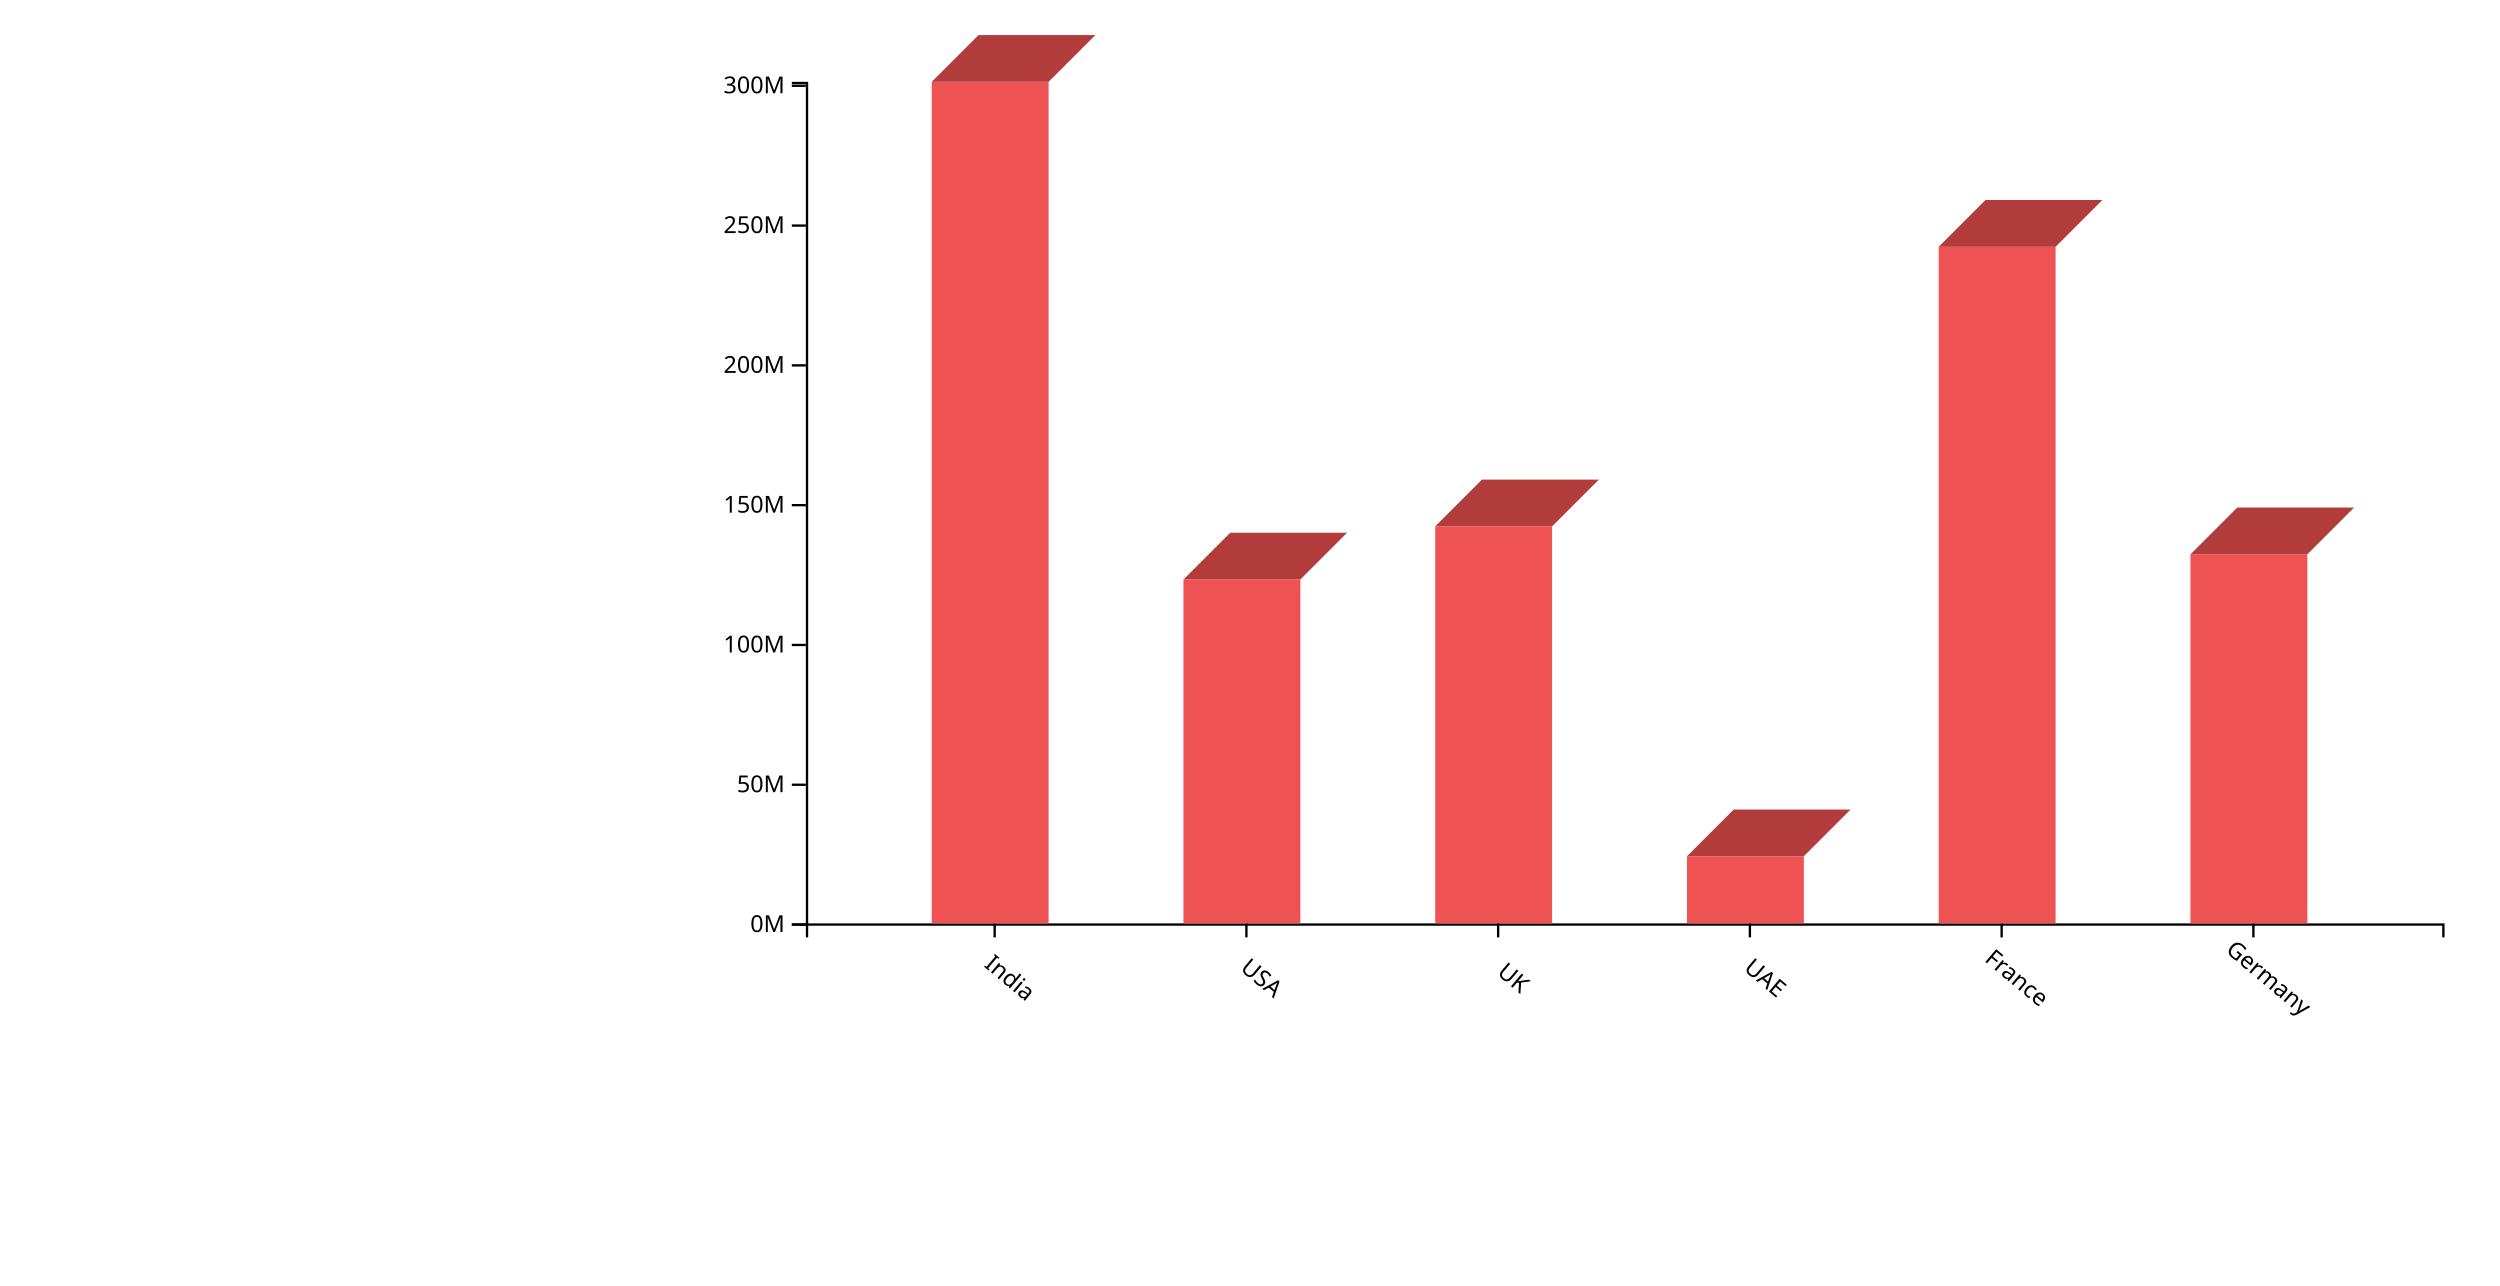
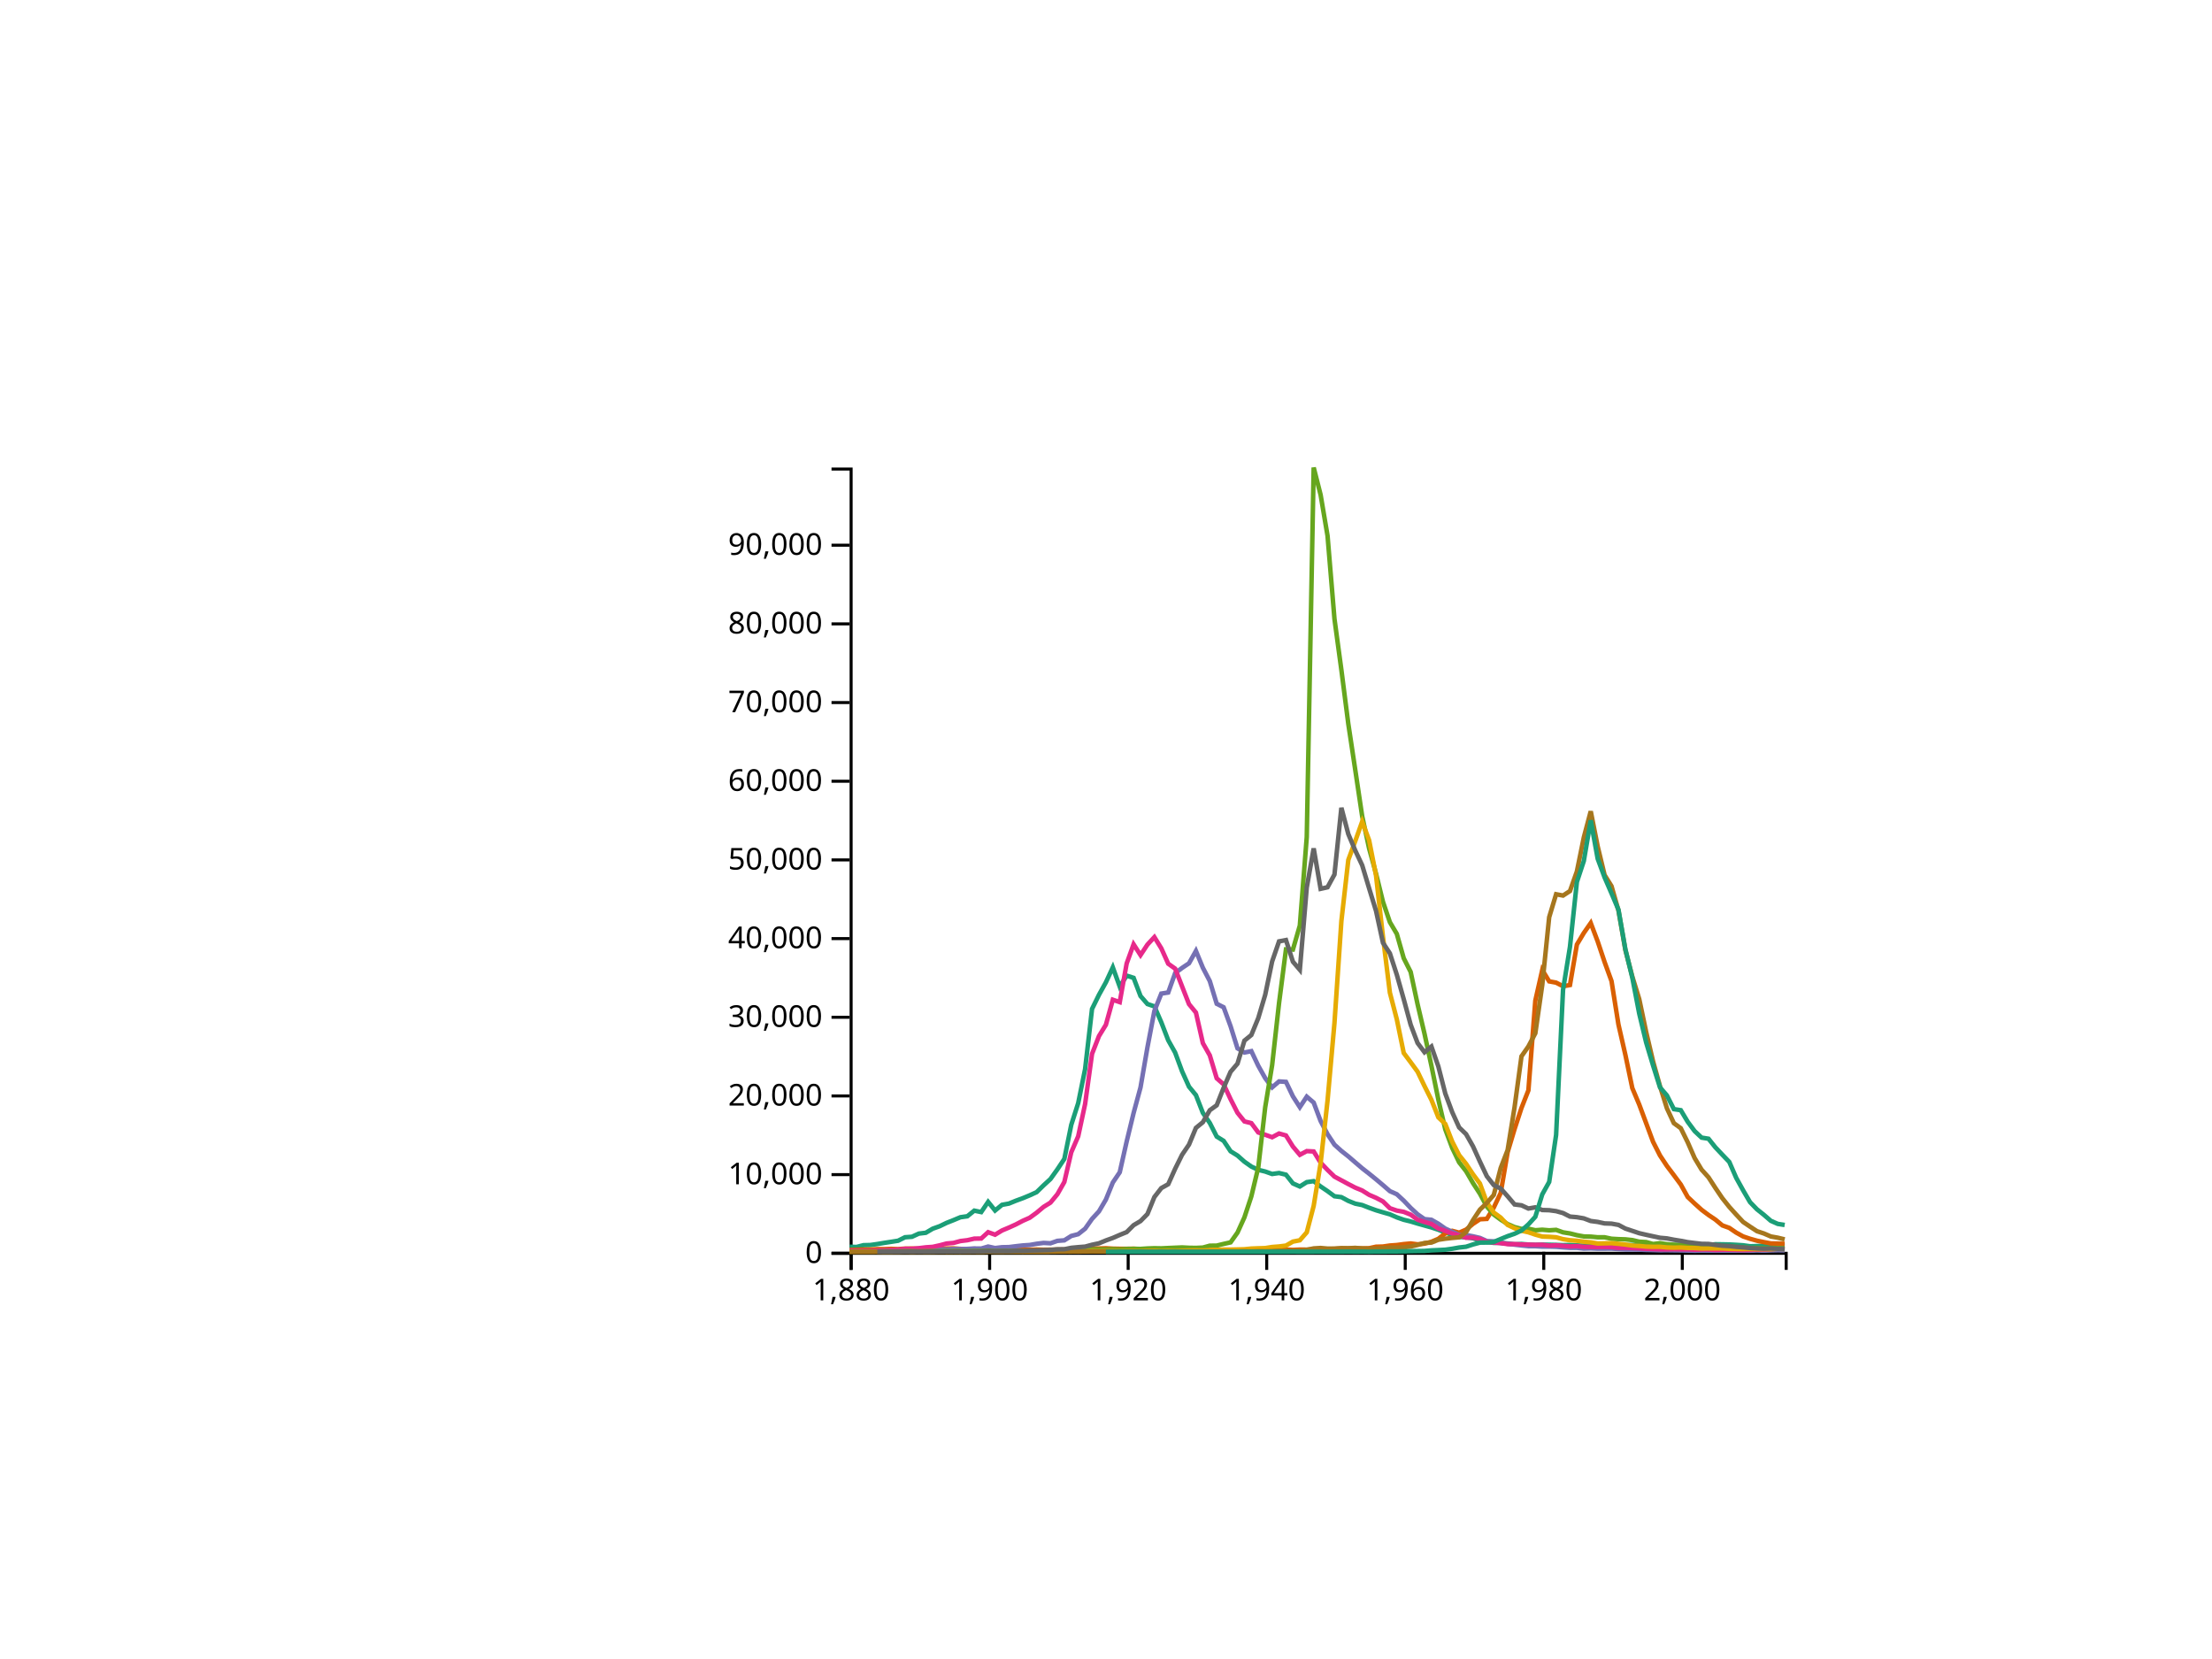
- <svg xmlns="http://www.w3.org/2000/svg" width="700" height="360" viewBox="-35 -25 550 550">
-   <g transform="translate(50, 10)">
-     <g class="x axis" transform="translate(0, 360)" fill="none" font-size="10" font-family="sans-serif" text-anchor="middle">
-       <path class="domain" stroke="currentColor" d="M0.5,6V0.5H700.5V6" />
-       <g class="tick" opacity="1" transform="translate(80.76923,0)">
+ <svg xmlns="http://www.w3.org/2000/svg" width="400" height="300" viewBox="-35 -25 550 550">
+   <g transform="translate(155,130)">
+     <g transform="translate(0, 260)" fill="none" font-size="10" font-family="sans-serif" text-anchor="middle">
+       <path class="domain" stroke="currentColor" d="M0.5,6V0.5H310.5V6" />
+       <g class="tick" opacity="1" transform="translate(0.5,0)">
        <line stroke="currentColor" y2="6" />
-         <text fill="currentColor" y="10" dy="0.71em" x="20" text-anchor="beginning" transform="rotate(40)">India</text>
+         <text fill="currentColor" y="9" dy="0.71em">1,880</text>
      </g>
-       <g class="tick" opacity="1" transform="translate(188.4615,0)">
+       <g class="tick" opacity="1" transform="translate(46.42593,0)">
        <line stroke="currentColor" y2="6" />
-         <text fill="currentColor" y="10" dy="0.71em" x="20" text-anchor="beginning" transform="rotate(40)">USA</text>
+         <text fill="currentColor" y="9" dy="0.71em">1,900</text>
      </g>
-       <g class="tick" opacity="1" transform="translate(296.1538,0)">
+       <g class="tick" opacity="1" transform="translate(92.35185,0)">
        <line stroke="currentColor" y2="6" />
-         <text fill="currentColor" y="10" dy="0.71em" x="20" text-anchor="beginning" transform="rotate(40)">UK</text>
+         <text fill="currentColor" y="9" dy="0.71em">1,920</text>
      </g>
-       <g class="tick" opacity="1" transform="translate(403.8462,0)">
+       <g class="tick" opacity="1" transform="translate(138.2778,0)">
        <line stroke="currentColor" y2="6" />
-         <text fill="currentColor" y="10" dy="0.71em" x="20" text-anchor="beginning" transform="rotate(40)">UAE</text>
+         <text fill="currentColor" y="9" dy="0.71em">1,940</text>
      </g>
-       <g class="tick" opacity="1" transform="translate(511.5385,0)">
+       <g class="tick" opacity="1" transform="translate(184.2037,0)">
        <line stroke="currentColor" y2="6" />
-         <text fill="currentColor" y="10" dy="0.71em" x="20" text-anchor="beginning" transform="rotate(40)">France</text>
+         <text fill="currentColor" y="9" dy="0.71em">1,960</text>
      </g>
-       <g class="tick" opacity="1" transform="translate(619.2308,0)">
+       <g class="tick" opacity="1" transform="translate(230.1296,0)">
        <line stroke="currentColor" y2="6" />
-         <text fill="currentColor" y="10" dy="0.71em" x="20" text-anchor="beginning" transform="rotate(40)">Germany</text>
+         <text fill="currentColor" y="9" dy="0.71em">1,980</text>
+       </g>
+       <g class="tick" opacity="1" transform="translate(276.0556,0)">
+         <line stroke="currentColor" y2="6" />
+         <text fill="currentColor" y="9" dy="0.71em">2,000</text>
      </g>
    </g>
-     <g class="y axis" fill="none" font-size="10" font-family="sans-serif" text-anchor="end">
-       <path class="domain" stroke="currentColor" d="M-6,360.5H0.5V0.5H-6" />
-       <g class="tick" opacity="1" transform="translate(0,360.5)">
+     <g fill="none" font-size="10" font-family="sans-serif" text-anchor="end">
+       <path class="domain" stroke="currentColor" d="M-6,260.5H0.5V0.5H-6" />
+       <g class="tick" opacity="1" transform="translate(0,260.5)">
        <line stroke="currentColor" x2="-6" />
-         <text fill="currentColor" x="-9" dy="0.32em">0M</text>
+         <text fill="currentColor" x="-9" dy="0.32em">0</text>
      </g>
-       <g class="tick" opacity="1" transform="translate(0,300.6993)">
+       <g class="tick" opacity="1" transform="translate(0,234.4165)">
        <line stroke="currentColor" x2="-6" />
-         <text fill="currentColor" x="-9" dy="0.32em">50M</text>
+         <text fill="currentColor" x="-9" dy="0.32em">10,000</text>
      </g>
-       <g class="tick" opacity="1" transform="translate(0,240.8987)">
+       <g class="tick" opacity="1" transform="translate(0,208.3331)">
        <line stroke="currentColor" x2="-6" />
-         <text fill="currentColor" x="-9" dy="0.32em">100M</text>
+         <text fill="currentColor" x="-9" dy="0.32em">20,000</text>
      </g>
-       <g class="tick" opacity="1" transform="translate(0,181.098)">
+       <g class="tick" opacity="1" transform="translate(0,182.2496)">
        <line stroke="currentColor" x2="-6" />
-         <text fill="currentColor" x="-9" dy="0.32em">150M</text>
+         <text fill="currentColor" x="-9" dy="0.32em">30,000</text>
      </g>
-       <g class="tick" opacity="1" transform="translate(0,121.2973)">
+       <g class="tick" opacity="1" transform="translate(0,156.1661)">
        <line stroke="currentColor" x2="-6" />
-         <text fill="currentColor" x="-9" dy="0.32em">200M</text>
+         <text fill="currentColor" x="-9" dy="0.32em">40,000</text>
      </g>
-       <g class="tick" opacity="1" transform="translate(0,61.49668)">
+       <g class="tick" opacity="1" transform="translate(0,130.0827)">
        <line stroke="currentColor" x2="-6" />
-         <text fill="currentColor" x="-9" dy="0.32em">250M</text>
+         <text fill="currentColor" x="-9" dy="0.32em">50,000</text>
      </g>
-       <g class="tick" opacity="1" transform="translate(0,1.696013)">
+       <g class="tick" opacity="1" transform="translate(0,103.9992)">
        <line stroke="currentColor" x2="-6" />
-         <text fill="currentColor" x="-9" dy="0.32em">300M</text>
+         <text fill="currentColor" x="-9" dy="0.32em">60,000</text>
+       </g>
+       <g class="tick" opacity="1" transform="translate(0,77.91573)">
+         <line stroke="currentColor" x2="-6" />
+         <text fill="currentColor" x="-9" dy="0.32em">70,000</text>
+       </g>
+       <g class="tick" opacity="1" transform="translate(0,51.83226)">
+         <line stroke="currentColor" x2="-6" />
+         <text fill="currentColor" x="-9" dy="0.32em">80,000</text>
+       </g>
+       <g class="tick" opacity="1" transform="translate(0,25.7488)">
+         <line stroke="currentColor" x2="-6" />
+         <text fill="currentColor" x="-9" dy="0.32em">90,000</text>
      </g>
    </g>
-     <g transform="translate(53.84615, 360)">
-       <path d="M 0,0 V -360 H 50 V 0 H 0 Z" style="fill: #ee5252;" />
-       <path d="M 0,-360 L 20,-380 H 70 L 50,-360 Z" style="fill: #b23b3b;" />
-       <path d="M 50,0 L 70,-20, V -380 L 50,-360 Z" style="fill: #b23b3b;" />
-     </g>
-     <g transform="translate(161.5385, 360)">
-       <path d="M 0,0 V -147.11 H 50 V 0 H 0 Z" style="fill: #ee5252;" />
-       <path d="M 0,-147.11 L 20,-167.11 H 70 L 50,-147.11 Z" style="fill: #b23b3b;" />
-       <path d="M 50,0 L 70,-20, V -167.11 L 50,-147.11 Z" style="fill: #b23b3b;" />
-     </g>
-     <g transform="translate(269.2308, 360)">
-       <path d="M 0,0 V -169.834 H 50 V 0 H 0 Z" style="fill: #ee5252;" />
-       <path d="M 0,-169.834 L 20,-189.834 H 70 L 50,-169.834 Z" style="fill: #b23b3b;" />
-       <path d="M 50,0 L 70,-20, V -189.834 L 50,-169.834 Z" style="fill: #b23b3b;" />
-     </g>
-     <g transform="translate(376.9231, 360)">
-       <path d="M 0,0 V -28.704 H 50 V 0 H 0 Z" style="fill: #ee5252;" />
-       <path d="M 0,-28.704 L 20,-48.704 H 70 L 50,-28.704 Z" style="fill: #b23b3b;" />
-       <path d="M 50,0 L 70,-20, V -48.704 L 50,-28.704 Z" style="fill: #b23b3b;" />
-     </g>
-     <g transform="translate(484.6154, 360)">
-       <path d="M 0,0 V -289.435 H 50 V 0 H 0 Z" style="fill: #ee5252;" />
-       <path d="M 0,-289.435 L 20,-309.435 H 70 L 50,-289.435 Z" style="fill: #b23b3b;" />
-       <path d="M 50,0 L 70,-20, V -309.435 L 50,-289.435 Z" style="fill: #b23b3b;" />
-     </g>
-     <g transform="translate(592.3077, 360)">
-       <path d="M 0,0 V -157.874 H 50 V 0 H 0 Z" style="fill: #ee5252;" />
-       <path d="M 0,-157.874 L 20,-177.874 H 70 L 50,-157.874 Z" style="fill: #b23b3b;" />
-       <path d="M 50,0 L 70,-20, V -177.874 L 50,-157.874 Z" style="fill: #b23b3b;" />
-     </g>
+     <path fill="none" stroke="#1b9e77" stroke-width="1.5" d="M0,258.341L2.296,258.404L4.593,257.814L6.889,257.752L9.185,257.428L11.481,257.042L13.778,256.695L16.074,256.335L18.37,255.182L20.667,255.021L22.963,253.97L25.259,253.696L27.556,252.342L29.852,251.525L32.148,250.412L34.444,249.507L36.741,248.544L39.037,248.213L41.333,246.358L43.63,246.833L45.926,243.455L48.222,246.314L50.519,244.436L52.815,244.013L55.111,243.077L57.407,242.235L59.704,241.283L62,240.231L64.296,237.988L66.593,235.873L68.889,232.667L71.185,229.216L73.481,217.92L75.778,210.731L78.074,199.432L80.37,179.491L82.667,174.809L84.963,170.667L87.259,165.708L89.556,172.086L91.852,168.452L94.148,169.18L96.444,175.21L98.741,177.858L101.037,178.638L103.333,183.92L105.63,189.877L107.926,193.967L110.222,200.175L112.519,205.269L114.815,208.057L117.111,213.944L119.407,217.288L121.704,221.801L124,223.225L126.296,226.671L128.593,228.095L130.889,230.129L133.185,231.744L135.481,232.829L137.778,233.392L140.074,234.206L142.37,233.883L144.667,234.441L146.963,237.326L149.259,238.351L151.556,236.911L153.852,236.582L156.148,238.338L158.444,239.892L160.741,241.585L163.037,241.885L165.333,243.124L167.63,244.037L169.926,244.506L172.222,245.404L174.519,246.231L176.815,246.919L179.111,247.576L181.407,248.581L183.704,249.387L186,249.945L188.296,250.644L190.593,251.288L192.889,251.927L195.185,252.686L197.481,253.612L199.778,254.384L202.074,255.094L204.37,255.156L206.667,255.527L208.963,256.241L211.259,256.753L213.556,257.045L215.852,257.026L218.148,257.243L220.444,257.543L222.741,257.413L225.037,257.595L227.333,257.707L229.63,257.629L231.926,257.663L234.222,257.718L236.519,257.799L238.815,257.759L241.111,257.89L243.407,258.002L245.704,257.874L248,257.979L250.296,257.765L252.593,257.754L254.889,257.984L257.185,257.843L259.481,257.736L261.778,257.788L264.074,257.817L266.37,257.652L268.667,257.882L270.963,257.83L273.259,257.806L275.556,257.679L277.852,257.694L280.148,257.718L282.444,257.958L284.741,257.757L287.037,257.496L289.333,257.527L291.63,257.572L293.926,257.694L296.222,257.846L298.519,258.166L300.815,258.099L303.111,257.986L305.407,258.075L307.704,257.911L310,258.025" />
+     <path fill="none" stroke="#d95f02" stroke-width="1.5" d="M0,259.371L2.296,259.314L4.593,259.249L6.889,259.251L9.185,259.121L11.481,259.116L13.778,259.035L16.074,259.118L18.37,258.946L20.667,258.923L22.963,258.978L25.259,259.032L27.556,258.813L29.852,258.991L32.148,258.91L34.444,258.876L36.741,259.043L39.037,259.077L41.333,259.032L43.63,259.15L45.926,259.017L48.222,259.173L50.519,259.215L52.815,259.356L55.111,259.233L57.407,259.189L59.704,259.322L62,259.257L64.296,259.322L66.593,259.293L68.889,259.275L71.185,259.27L73.481,259.191L75.778,259.098L78.074,259.022L80.37,258.925L82.667,258.902L84.963,258.839L87.259,258.964L89.556,259.011L91.852,259.011L94.148,258.978L96.444,259.111L98.741,259.056L101.037,259.111L103.333,259.191L105.63,259.191L107.926,259.39L110.222,259.356L112.519,259.455L114.815,259.489L117.111,259.455L119.407,259.444L121.704,259.481L124,259.507L126.296,259.45L128.593,259.499L130.889,259.541L133.185,259.499L135.481,259.517L137.778,259.431L140.074,259.418L142.37,259.231L144.667,259.259L146.963,259.379L149.259,259.27L151.556,259.285L153.852,259.191L156.148,259.202L158.444,259.131L160.741,259.011L163.037,258.933L165.333,258.91L167.63,258.884L169.926,258.884L172.222,258.821L174.519,258.323L176.815,258.26L179.111,257.924L181.407,257.762L183.704,257.452L186,257.243L188.296,257.527L190.593,257.3L192.889,256.674L195.185,255.696L197.481,253.925L199.778,253.054L202.074,253.662L204.37,252.652L206.667,250.74L208.963,249.22L211.259,249.095L213.556,245.323L215.852,240.5L218.148,226.997L220.444,219.333L222.741,212.319L225.037,206.472L227.333,176.723L229.63,166.572L231.926,170.343L234.222,170.768L236.519,171.958L238.815,171.561L241.111,158.144L243.407,154.305L245.704,151.008L248,157.098L250.296,163.942L252.593,170.26L254.889,184.653L257.185,194.703L259.481,205.723L261.778,211.185L264.074,217.367L266.37,223.554L268.667,228.076L270.963,231.548L273.259,234.592L275.556,237.699L277.852,241.838L280.148,244.006L282.444,246.074L284.741,247.801L287.037,249.337L289.333,251.249L291.63,252.076L293.926,253.638L296.222,254.909L298.519,255.683L300.815,256.325L303.111,256.797L305.407,257.225L307.704,257.266L310,257.358" />
+     <path fill="none" stroke="#7570b3" stroke-width="1.5" d="M0,259.695L2.296,259.708L4.593,259.679L6.889,259.687L9.185,259.624L11.481,259.596L13.778,259.564L16.074,259.536L18.37,259.442L20.667,259.507L22.963,259.437L25.259,259.377L27.556,259.335L29.852,259.223L32.148,259.223L34.444,259.087L36.741,259.108L39.037,259.043L41.333,258.902L43.63,258.931L45.926,258.268L48.222,258.764L50.519,258.487L52.815,258.445L55.111,258.156L57.407,257.895L59.704,257.744L62,257.345L64.296,257.058L66.593,257.178L68.889,256.377L71.185,256.202L73.481,254.755L75.778,254.16L78.074,252.35L80.37,249.092L82.667,246.604L84.963,242.683L87.259,237.041L89.556,233.637L91.852,223.439L94.148,213.997L96.444,205.504L98.741,192.209L101.037,180.179L103.333,174.402L105.63,174.032L107.926,167.607L110.222,165.896L112.519,164.355L114.815,160.259L117.111,165.833L119.407,170.244L121.704,177.769L124,178.938L126.296,185.211L128.593,192.54L130.889,193.936L133.185,193.482L135.481,198.341L137.778,202.423L140.074,205.486L142.37,203.519L144.667,203.673L146.963,208.467L149.259,212.051L151.556,208.579L153.852,210.541L156.148,216.644L158.444,221.016L160.741,224.49L163.037,226.561L165.333,228.374L167.63,230.351L169.926,232.312L172.222,234.104L174.519,235.969L176.815,237.897L179.111,239.892L181.407,240.915L183.704,243.038L186,245.445L188.296,247.571L190.593,249.165L192.889,249.392L195.185,250.701L197.481,252.311L199.778,253.367L202.074,254.434L204.37,254.436L206.667,254.869L208.963,255.401L211.259,256.437L213.556,256.549L215.852,257.053L218.148,257.337L220.444,257.632L222.741,257.895L225.037,258.135L227.333,258.145L229.63,258.284L231.926,258.273L234.222,258.344L236.519,258.532L238.815,258.688L241.111,258.691L243.407,258.938L245.704,258.865L248,258.97L250.296,258.959L252.593,258.941L254.889,259.1L257.185,259.228L259.481,259.238L261.778,259.283L264.074,259.39L266.37,259.434L268.667,259.507L270.963,259.494L273.259,259.525L275.556,259.546L277.852,259.601L280.148,259.669L282.444,259.63L284.741,259.645L287.037,259.656L289.333,259.648L291.63,259.65L293.926,259.643L296.222,259.614L298.519,259.656L300.815,259.564L303.111,259.635L305.407,259.546L307.704,259.497L310,259.515" />
+     <path fill="none" stroke="#e7298a" stroke-width="1.5" d="M0,259.708L2.296,259.716L4.593,259.7L6.889,259.632L9.185,259.575L11.481,259.489L13.778,259.4L16.074,259.291L18.37,259.027L20.667,259.017L22.963,258.805L25.259,258.524L27.556,258.367L29.852,257.859L32.148,257.256L34.444,257.06L36.741,256.437L39.037,256.161L41.333,255.641L43.63,255.6L45.926,253.503L48.222,254.332L50.519,252.939L52.815,251.972L55.111,250.931L57.407,249.731L59.704,248.716L62,247.044L64.296,245.125L66.593,243.69L68.889,240.912L71.185,236.867L73.481,227.017L75.778,221.725L78.074,211.01L80.37,194.39L82.667,188.492L84.963,184.741L87.259,176.444L89.556,177.227L91.852,164.417L94.148,158.058L96.444,161.637L98.741,158.157L101.037,155.677L103.333,159.391L105.63,164.498L107.926,166.133L110.222,172.026L112.519,177.897L114.815,180.696L117.111,190.824L119.407,194.875L121.704,202.486L124,204.494L126.296,209.398L128.593,213.916L130.889,216.777L133.185,217.359L135.481,220.431L137.778,221.203L140.074,222.02L142.37,220.791L144.667,221.436L146.963,225.106L149.259,227.844L151.556,226.624L153.852,226.741L156.148,230.458L158.444,232.858L160.741,235.077L163.037,236.311L165.333,237.547L167.63,238.732L169.926,239.678L172.222,241.113L174.519,242.102L176.815,243.304L179.111,245.552L181.407,246.337L183.704,246.757L186,247.673L188.296,249.371L190.593,250.112L192.889,250.779L195.185,252.279L197.481,253.044L199.778,253.959L202.074,254.564L204.37,255.362L206.667,255.3L208.963,255.759L211.259,256.669L213.556,256.935L215.852,257.131L218.148,257.457L220.444,257.436L222.741,257.564L225.037,257.619L227.333,257.681L229.63,257.666L231.926,257.947L234.222,257.84L236.519,258.02L238.815,258.221L241.111,258.125L243.407,258.359L245.704,258.398L248,258.414L250.296,258.383L252.593,258.445L254.889,258.701L257.185,258.675L259.481,258.758L261.778,258.847L264.074,259.019L266.37,259.087L268.667,259.178L270.963,259.186L273.259,259.126L275.556,259.186L277.852,259.173L280.148,259.314L282.444,259.241L284.741,259.249L287.037,259.39L289.333,259.309L291.63,259.317L293.926,259.369L296.222,259.411L298.519,259.374L300.815,259.28L303.111,259.277L305.407,259.129L307.704,259.004L310,258.97" />
+     <path fill="none" stroke="#66a61e" stroke-width="1.5" d="M0,259.93L2.296,259.901L4.593,259.906L6.889,259.872L9.185,259.914L11.481,259.843L13.778,259.872L16.074,259.87L18.37,259.799L20.667,259.807L22.963,259.859L25.259,259.797L27.556,259.784L29.852,259.786L32.148,259.755L34.444,259.75L36.741,259.729L39.037,259.789L41.333,259.734L43.63,259.744L45.926,259.671L48.222,259.776L50.519,259.763L52.815,259.765L55.111,259.737L57.407,259.724L59.704,259.744L62,259.734L64.296,259.757L66.593,259.726L68.889,259.643L71.185,259.661L73.481,259.507L75.778,259.379L78.074,259.429L80.37,259.244L82.667,259.225L84.963,259.241L87.259,259.16L89.556,259.264L91.852,259.09L94.148,259.043L96.444,259.048L98.741,258.897L101.037,258.816L103.333,258.858L105.63,258.751L107.926,258.654L110.222,258.555L112.519,258.672L114.815,258.714L117.111,258.607L119.407,257.981L121.704,257.95L124,257.389L126.296,256.878L128.593,253.638L130.889,248.575L133.185,241.619L135.481,232.054L137.778,212.09L140.074,198.143L142.37,177.548L144.667,159.743L146.963,159.811L149.259,151.848L151.556,122.519L153.852,0L156.148,9.048L158.444,22.614L160.741,50.187L163.037,67.121L165.333,85.001L167.63,100.202L169.926,115.573L172.222,126.247L174.519,134.625L176.815,143.942L179.111,150.715L181.407,154.599L183.704,162.672L186,167.211L188.296,177.936L190.593,187.71L192.889,198.357L195.185,209.557L197.481,219.414L199.778,225.572L202.074,230.348L204.37,233.27L206.667,237.219L208.963,240.753L211.259,245.012L213.556,247.649L215.852,249.345L218.148,250.806L220.444,251.807L222.741,252.412L225.037,252.342L227.333,252.856L229.63,252.684L231.926,252.879L234.222,252.731L236.519,253.55L238.815,253.912L241.111,254.489L243.407,254.911L245.704,254.968L248,255.19L250.296,255.19L252.593,255.675L254.889,255.806L257.185,255.879L259.481,256.121L261.778,256.659L264.074,256.784L266.37,257.426L268.667,257.144L270.963,257.47L273.259,257.658L275.556,257.786L277.852,257.817L280.148,257.994L282.444,258.072L284.741,258.104L287.037,258.057L289.333,258.179L291.63,258.281L293.926,258.406L296.222,258.565L298.519,258.758L300.815,258.727L303.111,258.831L305.407,258.85L307.704,258.774L310,258.897" />
+     <path fill="none" stroke="#e6ab02" stroke-width="1.5" d="M0,259.969L2.296,259.963L4.593,259.961L6.889,259.958L9.185,259.966L11.481,259.974L13.778,259.974L16.074,259.961L18.37,259.932L20.667,259.969L22.963,259.937L25.259,259.961L27.556,259.958L29.852,259.937L32.148,259.953L34.444,259.966L36.741,259.953L39.037,259.94L41.333,259.945L43.63,259.971L45.926,259.932L48.222,259.945L50.519,259.945L52.815,259.945L55.111,259.94L57.407,259.953L59.704,259.935L62,259.945L64.296,259.935L66.593,259.932L68.889,259.914L71.185,259.906L73.481,259.917L75.778,259.89L78.074,259.838L80.37,259.724L82.667,259.765L84.963,259.768L87.259,259.76L89.556,259.817L91.852,259.786L94.148,259.755L96.444,259.815L98.741,259.692L101.037,259.674L103.333,259.786L105.63,259.697L107.926,259.763L110.222,259.661L112.519,259.58L114.815,259.57L117.111,259.588L119.407,259.457L121.704,259.366L124,259.27L126.296,259.272L128.593,259.22L130.889,259.158L133.185,258.931L135.481,258.845L137.778,258.777L140.074,258.414L142.37,258.237L144.667,257.945L146.963,256.627L149.259,256.181L151.556,253.557L153.852,244.772L156.148,230.667L158.444,209.899L160.741,184.168L163.037,150.332L165.333,130.081L167.63,123.855L169.926,117.391L172.222,123.547L174.519,135.245L176.815,155.497L179.111,174.091L181.407,182.918L183.704,194.09L186,197.16L188.296,200.287L190.593,205.063L192.889,209.643L195.185,215.442L197.481,217.614L199.778,223.465L202.074,227.954L204.37,230.823L206.667,234.3L208.963,237.373L211.259,243.622L213.556,247L215.852,248.667L218.148,251.092L220.444,252.191L222.741,253.017L225.037,253.534L227.333,254.311L229.63,254.945L231.926,255.031L234.222,255.195L236.519,255.814L238.815,256.171L241.111,256.346L243.407,256.651L245.704,256.862L248,257.246L250.296,257.193L252.593,257.146L254.889,257.355L257.185,257.603L259.481,257.921L261.778,258.07L264.074,258.278L266.37,258.349L268.667,258.336L270.963,258.558L273.259,258.633L275.556,258.578L277.852,258.725L280.148,258.764L282.444,258.902L284.741,258.886L287.037,258.891L289.333,258.897L291.63,259.032L293.926,259.074L296.222,259.098L298.519,259.077L300.815,259.134L303.111,259.124L305.407,259.142L307.704,259.038L310,259.098" />
+     <path fill="none" stroke="#a6761d" stroke-width="1.5" d="M0,259.982L2.296,259.982L4.593,259.979L6.889,259.984L9.185,259.963L11.481,259.984L13.778,259.971L16.074,259.979L18.37,259.953L20.667,259.977L22.963,259.953L25.259,259.963L27.556,259.963L29.852,259.961L32.148,259.974L34.444,259.95L36.741,259.977L39.037,259.977L41.333,259.966L43.63,259.963L45.926,259.94L48.222,259.979L50.519,259.977L52.815,259.958L55.111,259.958L57.407,259.956L59.704,259.953L62,259.956L64.296,259.956L66.593,259.953L68.889,259.927L71.185,259.945L73.481,259.906L75.778,259.935L78.074,259.89L80.37,259.857L82.667,259.862L84.963,259.857L87.259,259.854L89.556,259.896L91.852,259.888L94.148,259.875L96.444,259.896L98.741,259.864L101.037,259.893L103.333,259.911L105.63,259.909L107.926,259.898L110.222,259.906L112.519,259.89L114.815,259.901L117.111,259.898L119.407,259.885L121.704,259.888L124,259.88L126.296,259.877L128.593,259.888L130.889,259.812L133.185,259.87L135.481,259.799L137.778,259.841L140.074,259.789L142.37,259.669L144.667,259.684L146.963,259.677L149.259,259.656L151.556,259.374L153.852,258.878L156.148,258.743L158.444,258.941L160.741,258.951L163.037,258.785L165.333,258.821L167.63,258.709L169.926,258.894L172.222,258.993L174.519,258.941L176.815,258.758L179.111,258.62L181.407,258.636L183.704,258.539L186,258.255L188.296,257.739L190.593,257.076L192.889,256.943L195.185,256.012L197.481,255.657L199.778,255.407L202.074,255.198L204.37,253.5L206.667,249.507L208.963,246.019L211.259,243.807L213.556,241.152L215.852,232.213L218.148,226.274L220.444,212.085L222.741,195.201L225.037,191.909L227.333,187.548L229.63,171.522L231.926,149.075L234.222,141.464L236.519,141.899L238.815,140.405L241.111,133.905L243.407,122.626L245.704,113.959L248,125.587L250.296,135.099L252.593,138.79L254.889,146.813L257.185,159.965L259.481,168.742L261.778,176.228L264.074,187.136L266.37,196.899L268.667,205.113L270.963,212.442L273.259,217.364L275.556,219.036L277.852,223.7L280.148,228.927L282.444,232.756L284.741,235.302L287.037,238.852L289.333,242.24L291.63,245.122L293.926,247.657L296.222,250.107L298.519,251.666L300.815,253.166L303.111,253.93L305.407,254.924L307.704,255.331L310,255.887" />
+     <path fill="none" stroke="#666666" stroke-width="1.5" d="M9.185,259.984L11.481,259.987L13.778,259.979L16.074,259.974L18.37,259.969L20.667,259.956L22.963,259.971L25.259,259.969L27.556,259.945L29.852,259.927L32.148,259.906L34.444,259.909L36.741,259.903L39.037,259.872L41.333,259.877L43.63,259.854L45.926,259.768L48.222,259.823L50.519,259.778L52.815,259.794L55.111,259.677L57.407,259.684L59.704,259.59L62,259.538L64.296,259.465L66.593,259.392L68.889,259.176L71.185,259.152L73.481,258.685L75.778,258.466L78.074,258.289L80.37,257.666L82.667,257.188L84.963,256.241L87.259,255.409L89.556,254.408L91.852,253.474L94.148,251.179L96.444,249.822L98.741,247.48L101.037,241.851L103.333,238.885L105.63,237.594L107.926,232.474L110.222,227.834L112.519,224.459L114.815,218.921L117.111,217.046L119.407,213.073L121.704,211.42L124,205.624L126.296,200.331L128.593,197.629L130.889,190L133.185,188.127L135.481,182.522L137.778,174.809L140.074,163.749L142.37,157.09L144.667,156.657L146.963,163.825L149.259,166.517L151.556,139.247L153.852,126.26L156.148,139.664L158.444,139.137L160.741,134.925L163.037,112.803L165.333,121.523L167.63,126.956L169.926,131.844L172.222,139.468L174.519,146.975L176.815,157.552L179.111,161.06L181.407,168.131L183.704,176.254L186,184.705L188.296,190.78L190.593,193.845L192.889,191.956L195.185,198.571L197.481,207.533L199.778,213.712L202.074,218.772L204.37,220.987L206.667,225.038L208.963,230.093L211.259,234.955L213.556,237.889L215.852,239.029L218.148,241.596L220.444,244.306L222.741,244.592L225.037,245.659L227.333,245.26L229.63,246.152L231.926,246.215L234.222,246.523L236.519,247.162L238.815,248.328L241.111,248.528L243.407,248.925L245.704,249.794L248,250.093L250.296,250.594L252.593,250.667L254.889,251.085L257.185,252.303L259.481,253.062L261.778,253.836L264.074,254.366L266.37,254.862L268.667,255.355L270.963,255.555L273.259,256.004L275.556,256.369L277.852,256.81L280.148,257.097L282.444,257.363L284.741,257.399L287.037,257.712L289.333,257.979L291.63,258.109L293.926,258.359L296.222,258.529L298.519,258.751L300.815,258.886L303.111,258.972L305.407,258.907L307.704,259.017L310,259.098" />
+     <path fill="none" stroke="#1b9e77" stroke-width="1.5" d="M84.963,259.987L133.185,259.982L140.074,259.984L142.37,259.979L144.667,259.974L146.963,259.969L149.259,259.974L151.556,259.982L153.852,259.971L156.148,259.966L158.444,259.971L160.741,259.961L163.037,259.961L165.333,259.937L167.63,259.961L169.926,259.945L172.222,259.979L174.519,259.935L176.815,259.93L179.111,259.901L181.407,259.903L183.704,259.851L186,259.791L188.296,259.752L190.593,259.718L192.889,259.53L195.185,259.431L197.481,259.314L199.778,258.993L202.074,258.581L204.37,258.323L206.667,257.569L208.963,256.964L211.259,256.933L213.556,256.732L215.852,255.759L218.148,254.815L220.444,254.022L222.741,252.942L225.037,250.913L227.333,248.393L229.63,240.97L231.926,236.846L234.222,221.263L236.519,173.168L238.815,158.903L241.111,137.389L243.407,130.433L245.704,116.945L248,129.679L250.296,135.882L252.593,141.182L254.889,146.584L257.185,159.704L259.481,169.107L261.778,181.024L264.074,190.61L266.37,198.245L268.667,205.499L270.963,208.17L273.259,212.705L275.556,213.058L277.852,216.9L280.148,219.991L282.444,222.148L284.741,222.518L287.037,225.387L289.333,227.813L291.63,230.205L293.926,235.476L296.222,239.626L298.519,243.552L300.815,245.92L303.111,247.751L305.407,249.734L307.704,250.748L310,251.108" />
  </g>
</svg>
